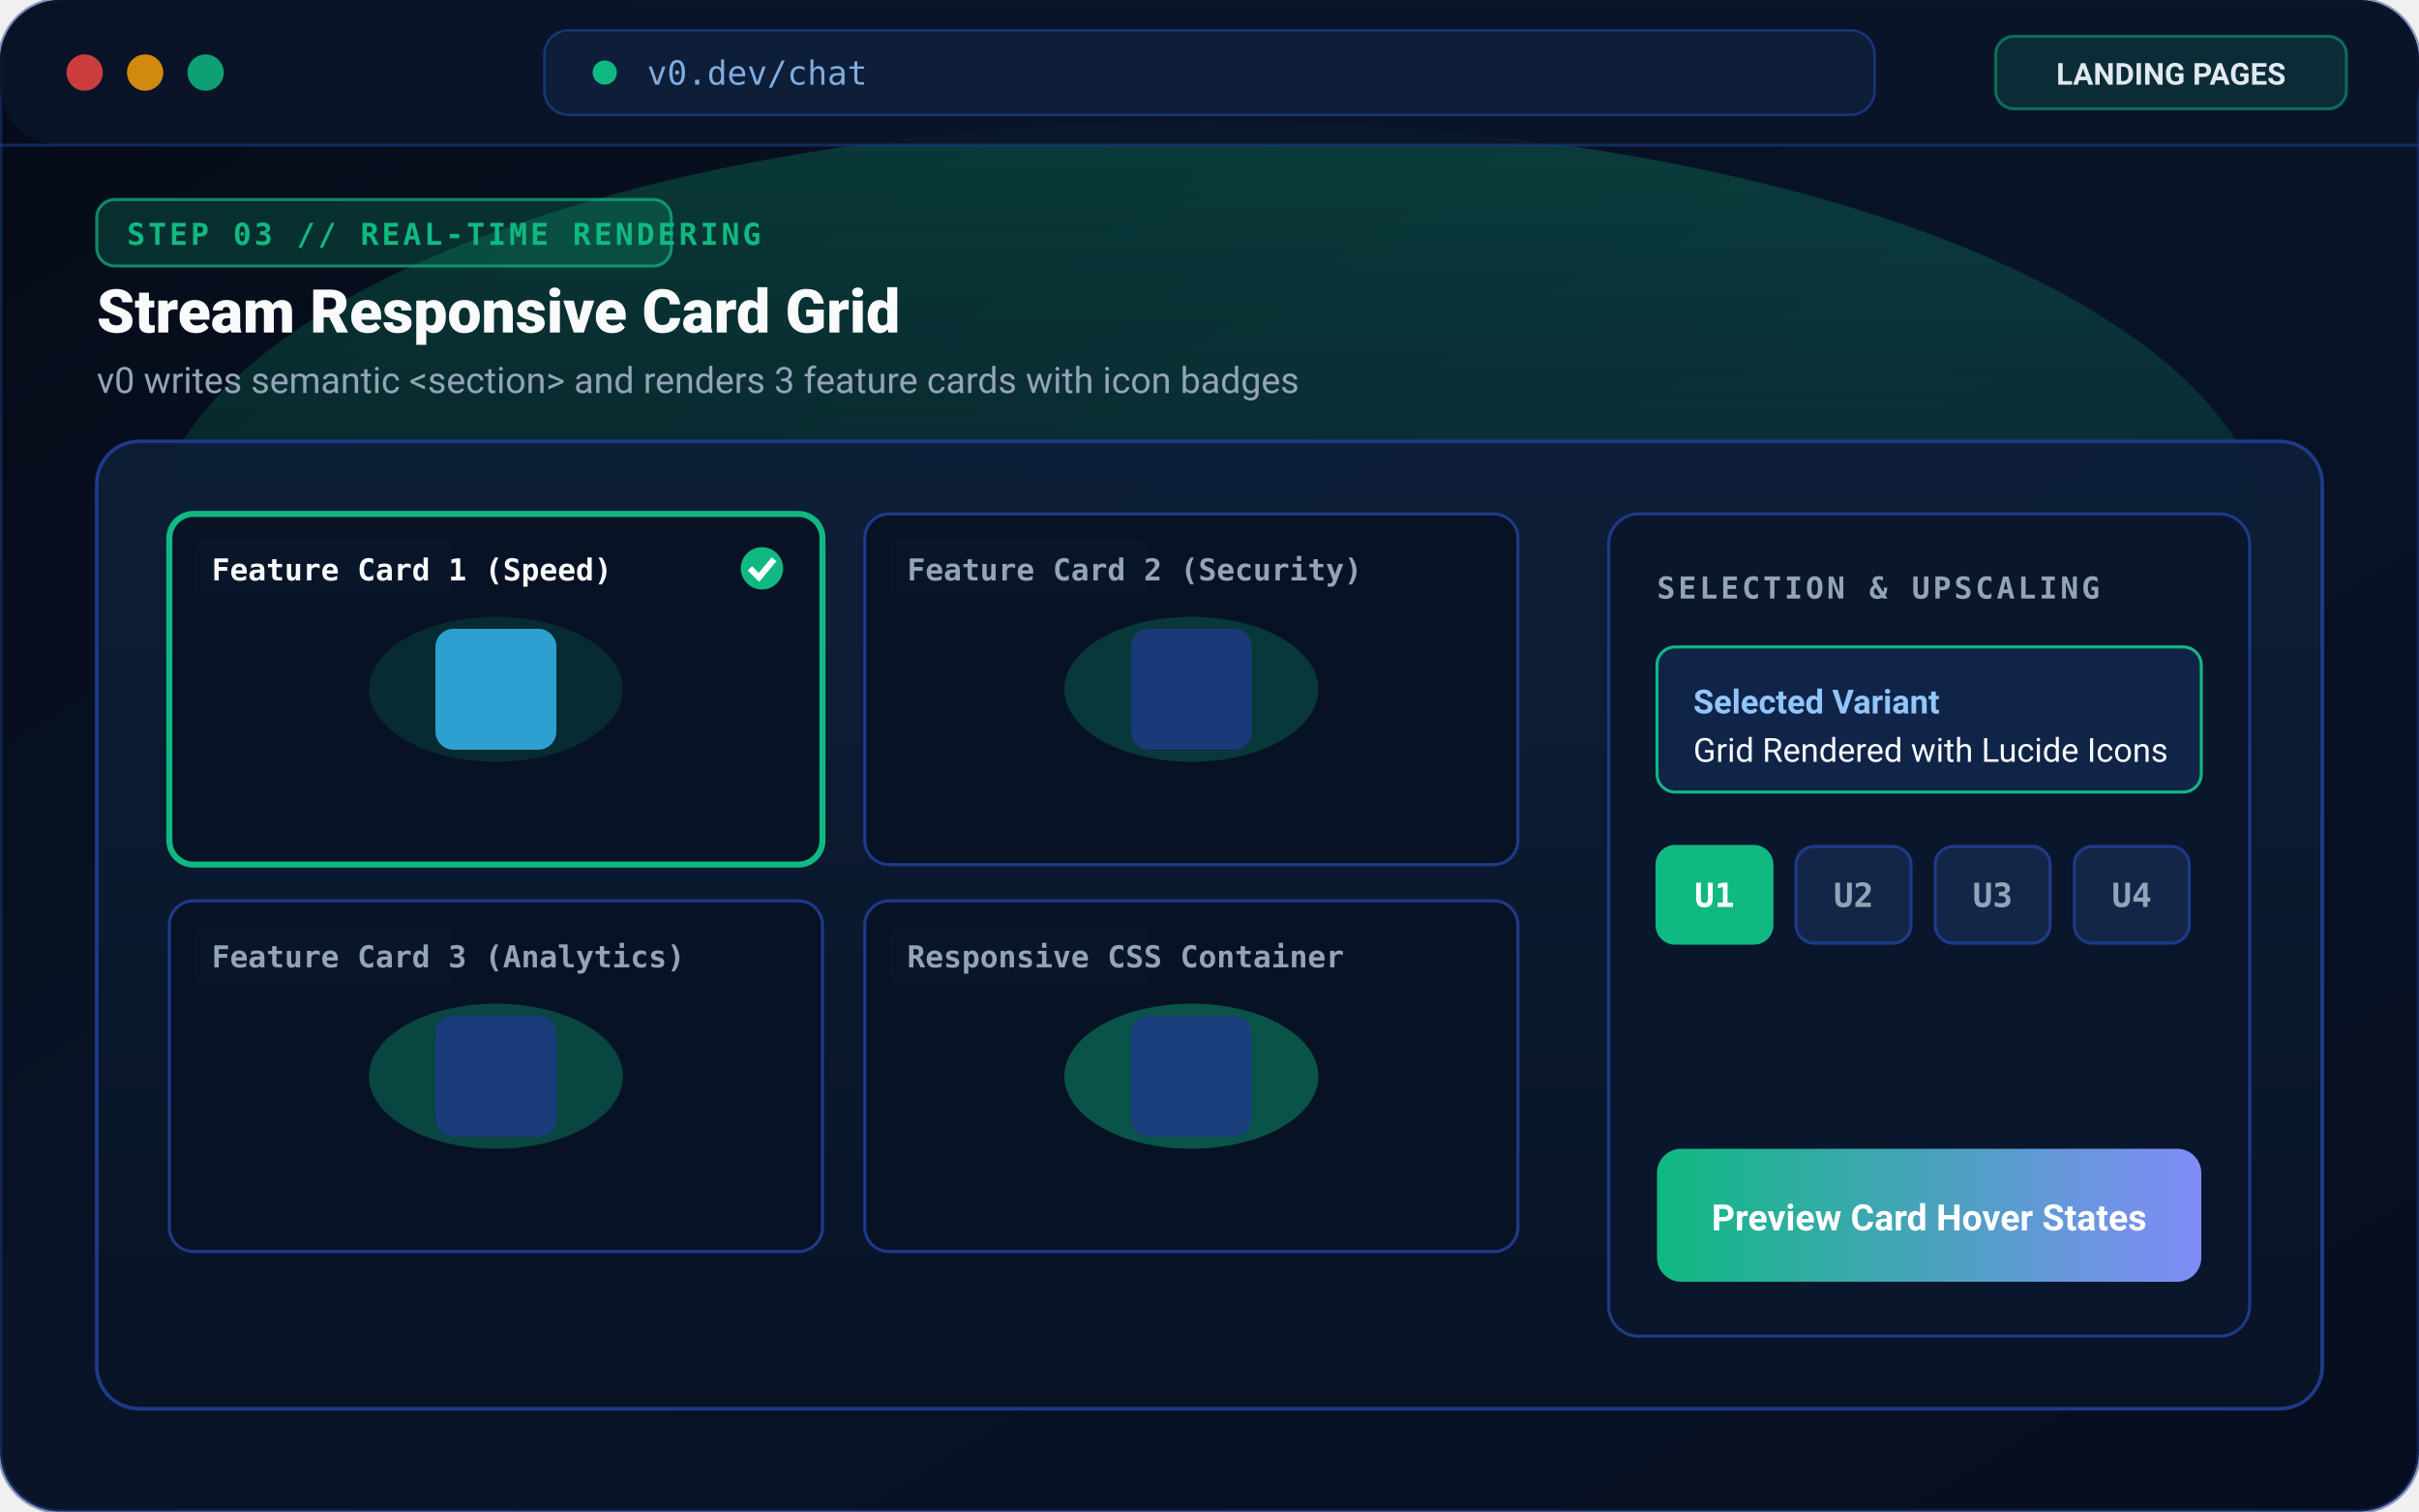
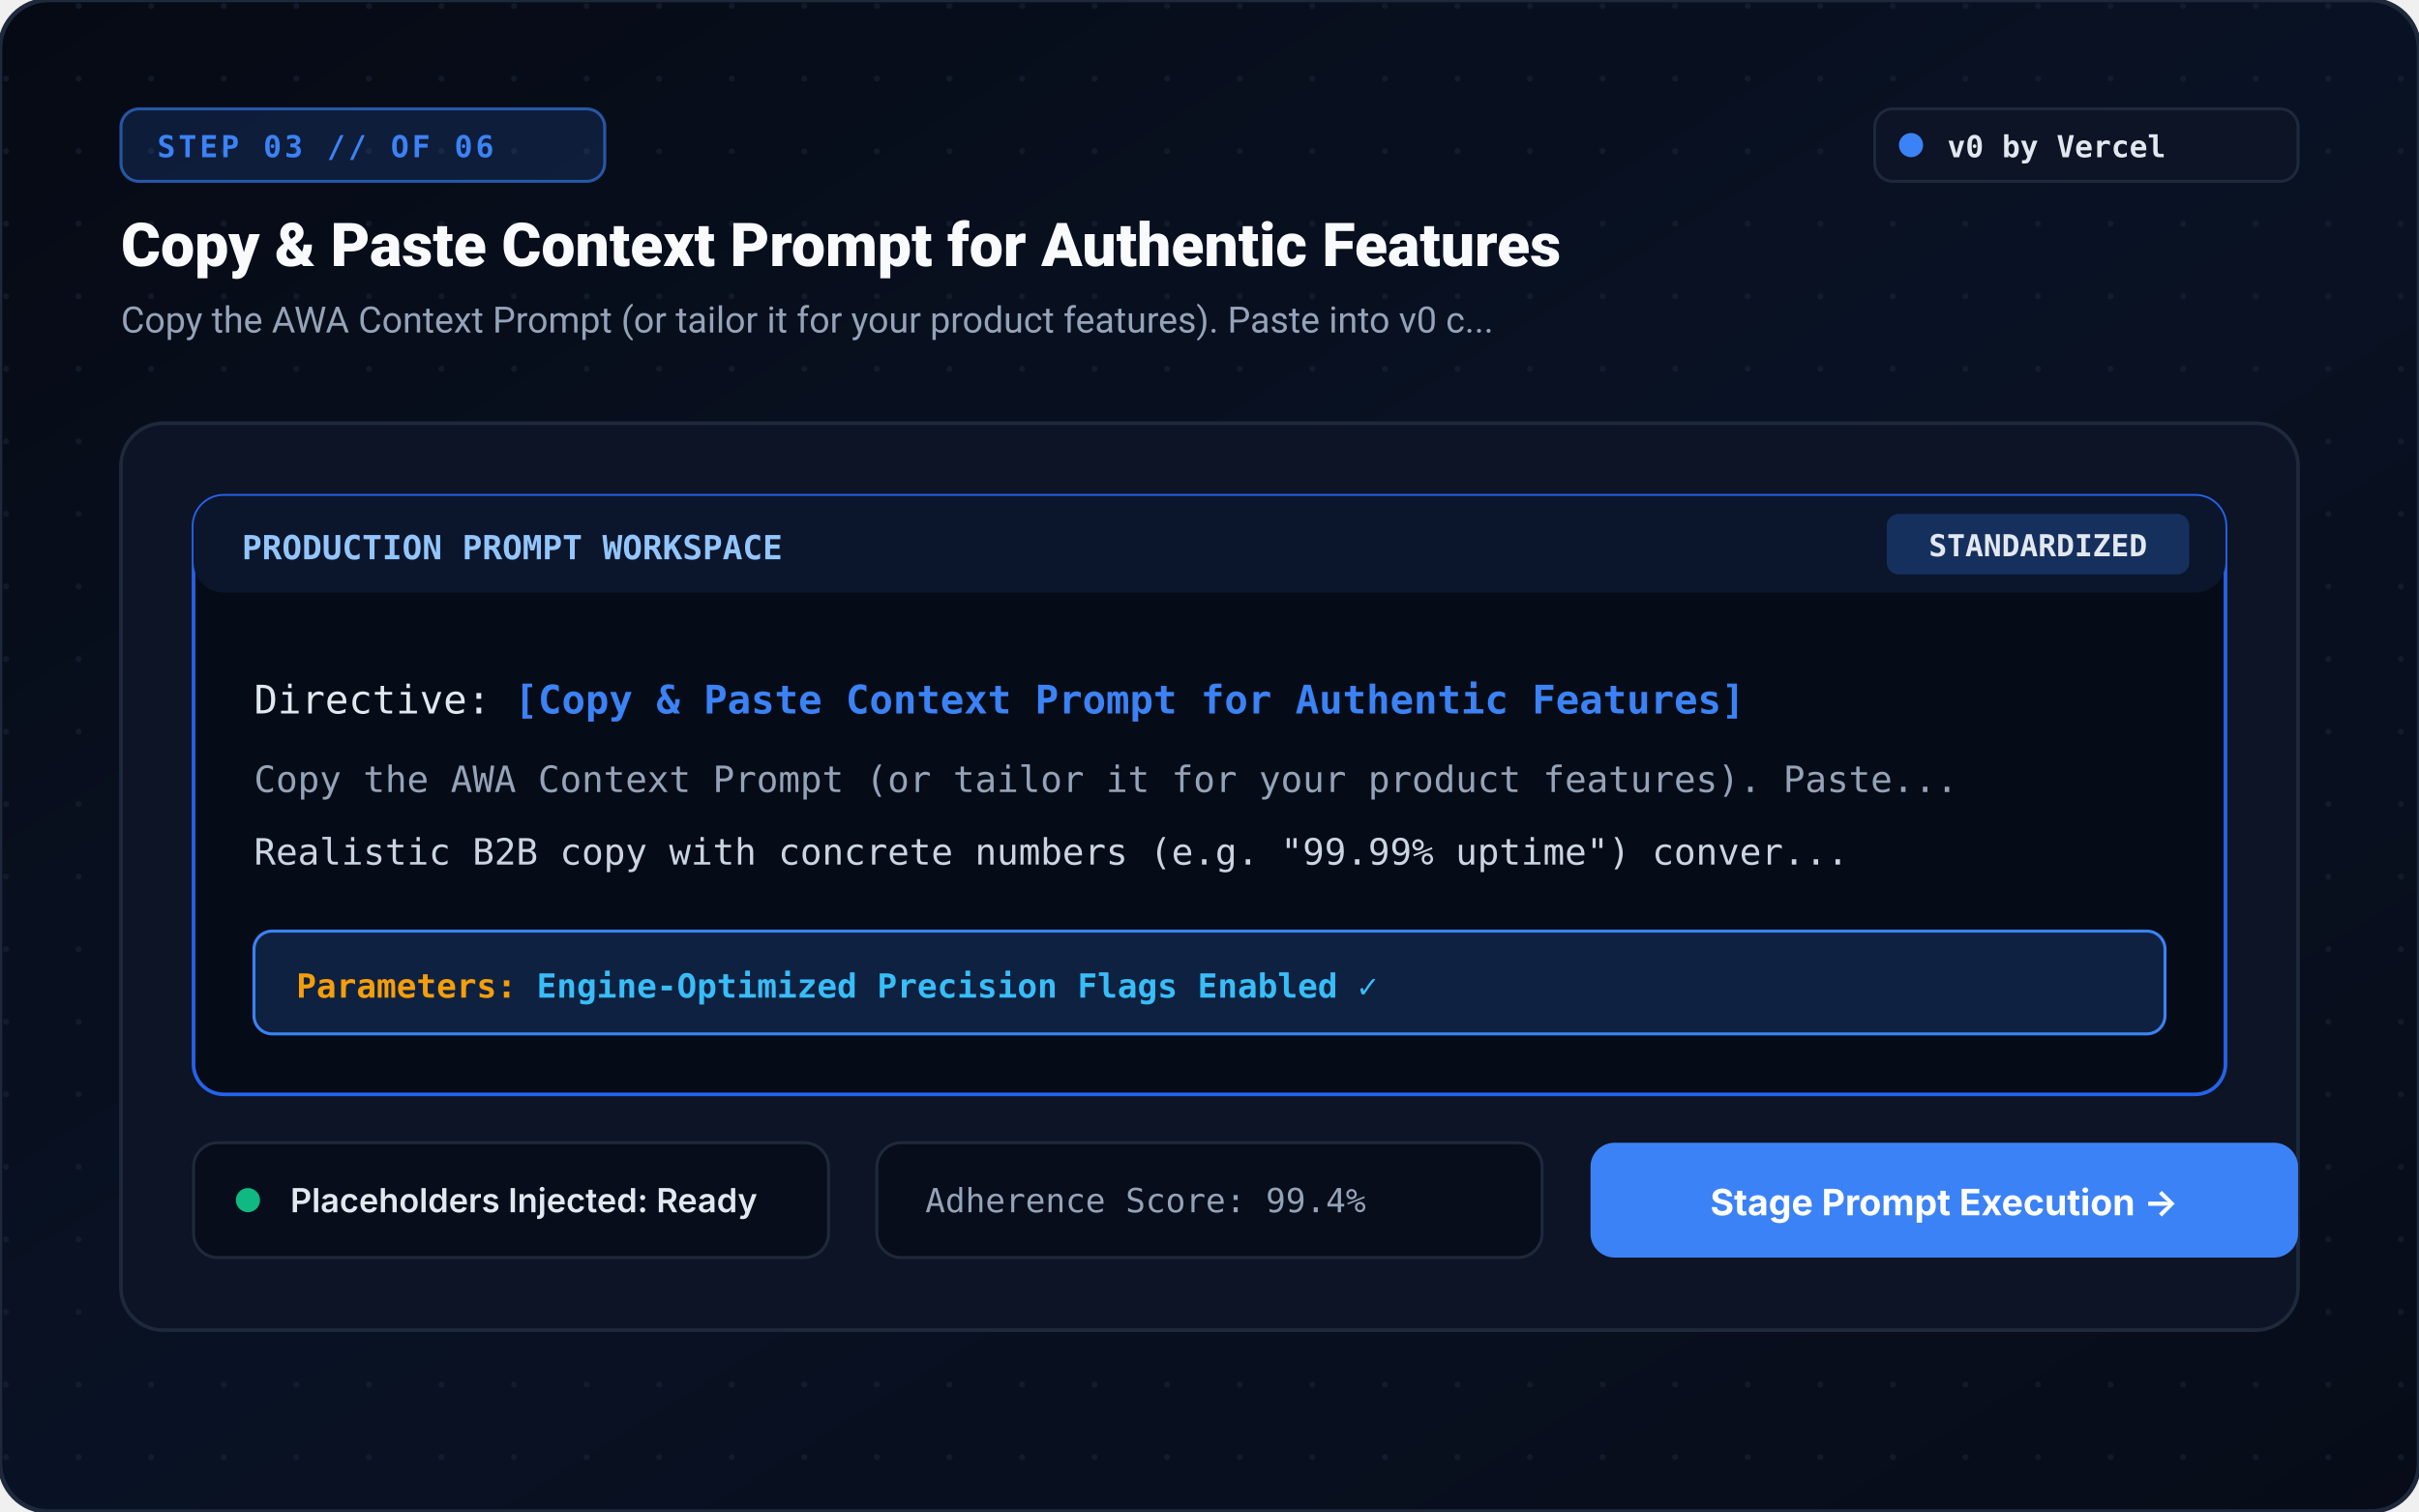
<svg xmlns="http://www.w3.org/2000/svg" viewBox="0 0 800 500" width="100%" height="100%">
  <defs>
    <linearGradient id="bgGrad" x1="0" y1="0" x2="1" y2="1">
-       <stop offset="0%" stop-color="#050B17" />
-       <stop offset="50%" stop-color="#091428" />
-       <stop offset="100%" stop-color="#060D1E" />
+       <stop offset="0%" stop-color="#060A14" />
+       <stop offset="50%" stop-color="#091224" />
+       <stop offset="100%" stop-color="#070C18" />
    </linearGradient>
-     <linearGradient id="panelGrad" x1="0" y1="0" x2="0" y2="1">
-       <stop offset="0%" stop-color="#0E1E38" stop-opacity="0.95" />
-       <stop offset="100%" stop-color="#081426" stop-opacity="0.95" />
-     </linearGradient>
-     <linearGradient id="cardGrad" x1="0" y1="0" x2="1" y2="1">
-       <stop offset="0%" stop-color="#142647" stop-opacity="0.8" />
-       <stop offset="100%" stop-color="#0A162B" stop-opacity="0.9" />
-     </linearGradient>
-     <linearGradient id="accentGrad" x1="0" y1="0" x2="1" y2="0">
-       <stop offset="0%" stop-color="#10B981" />
-       <stop offset="100%" stop-color="#818CF8" />
-     </linearGradient>
-     <linearGradient id="glowGrad" x1="0" y1="0" x2="0" y2="1">
-       <stop offset="0%" stop-color="#10B981" stop-opacity="0.25" />
-       <stop offset="100%" stop-color="#10B981" stop-opacity="0" />
-     </linearGradient>
-     <filter id="softGlow" x="-20%" y="-20%" width="140%" height="140%">
-       <feGaussianBlur stdDeviation="16" result="blur" />
-       <feComposite in="SourceGraphic" in2="blur" operator="over" />
-     </filter>
+     <pattern id="gridDots" x="0" y="0" width="24" height="24" patternUnits="userSpaceOnUse">
+       <circle cx="2" cy="2" r="1" fill="#1E293B" fill-opacity="0.5" />
+     </pattern>
  </defs>
-   <style>
-     .font-sans { font-family: -apple-system, BlinkMacSystemFont, "Segoe UI", Roboto, "Helvetica Neue", Arial, sans-serif; }
-     .font-mono { font-family: "JetBrains Mono", "Fira Code", Menlo, Monaco, Consolas, monospace; }
-   </style>
-   <rect width="800" height="500" rx="20" fill="url(#bgGrad)" />
-   <rect width="800" height="500" rx="20" fill="none" stroke="#1E3A8A" stroke-width="1.5" stroke-opacity="0.5" />
-   <ellipse cx="400" cy="180" rx="350" ry="140" fill="url(#glowGrad)" />
-   <rect x="0" y="0" width="800" height="48" rx="20" fill="#0A152A" fill-opacity="0.9" />
-   <line x1="0" y1="48" x2="800" y2="48" stroke="#1E3A8A" stroke-width="1" stroke-opacity="0.6" />
-   <circle cx="28" cy="24" r="6" fill="#EF4444" fill-opacity="0.85" />
-   <circle cx="48" cy="24" r="6" fill="#F59E0B" fill-opacity="0.85" />
-   <circle cx="68" cy="24" r="6" fill="#10B981" fill-opacity="0.85" />
-   <rect x="180" y="10" width="440" height="28" rx="8" fill="#0E1E38" stroke="#2563EB" stroke-width="0.8" stroke-opacity="0.4" />
-   <circle cx="200" cy="24" r="4" fill="#10B981" />
-   <text x="214" y="28" fill="#93C5FD" font-size="11" class="font-mono font-sans" opacity="0.85">v0.dev/chat</text>
-   <rect x="660" y="12" width="116" height="24" rx="6" fill="#10B981" fill-opacity="0.15" stroke="#10B981" stroke-width="1" stroke-opacity="0.5" />
-   <text x="718" y="28" fill="#E2E8F0" font-size="10" font-weight="700" text-anchor="middle" class="font-sans">LANDING PAGES</text>
-   <g transform="translate(32, 66)">
-     <rect x="0" y="0" width="190" height="22" rx="6" fill="#10B981" fill-opacity="0.2" stroke="#10B981" stroke-width="1" stroke-opacity="0.7" />
-     <text x="10" y="15" fill="#10B981" font-size="10" font-weight="800" letter-spacing="1" class="font-mono">STEP 03 // REAL-TIME RENDERING</text>
-     <text x="0" y="44" fill="#F8FAFC" font-size="20" font-weight="800" class="font-sans">Stream Responsive Card Grid</text>
-     <text x="0" y="64" fill="#94A3B8" font-size="12" class="font-sans">v0 writes semantic &lt;section&gt; and renders 3 feature cards with icon badges</text>
+   <rect width="800" height="500" rx="16" fill="url(#bgGrad)" />
+   <rect width="800" height="500" rx="16" fill="url(#gridDots)" />
+   <rect width="800" height="500" rx="16" fill="none" stroke="#1E293B" stroke-width="1.5" />
+   <g transform="translate(40, 36)">
+     <rect x="0" y="0" width="160" height="24" rx="6" fill="#3B82F6" fill-opacity="0.15" stroke="#3B82F6" stroke-width="1" stroke-opacity="0.6" />
+     <text x="12" y="16" fill="#3B82F6" font-size="10" font-weight="800" letter-spacing="1" font-family="monospace">STEP 03 // OF 06</text>
+     <rect x="580" y="0" width="140" height="24" rx="6" fill="#0C1425" stroke="#1E293B" stroke-width="1" />
+     <circle cx="592" cy="12" r="4" fill="#3B82F6" />
+     <text x="604" y="16" fill="#E2E8F0" font-size="10" font-weight="600" font-family="monospace">v0 by Vercel</text>
+     <text x="0" y="52" fill="#F8FAFC" font-size="20" font-weight="800" font-family="-apple-system, BlinkMacSystemFont, 'Segoe UI', Roboto, sans-serif">Copy &amp; Paste Context Prompt for Authentic Features</text>
+     <text x="0" y="74" fill="#94A3B8" font-size="12" font-family="-apple-system, BlinkMacSystemFont, 'Segoe UI', Roboto, sans-serif">Copy the AWA Context Prompt (or tailor it for your product features). Paste into v0 c...</text>
  </g>
-   <g transform="translate(32, 146)">
-     <rect x="0" y="0" width="736" height="320" rx="14" fill="url(#panelGrad)" stroke="#1E3A8A" stroke-width="1.2" />
-     <g transform="translate(24, 24)">
-       <g transform="translate(0, 0)">
-         <rect x="0" y="0" width="216" height="116" rx="8" fill="#071224" stroke="#10B981" stroke-width="2" />
-         <ellipse cx="108" cy="58" rx="42" ry="24" fill="#10B981" fill-opacity="0.15" />
-         <rect x="88" y="38" width="40" height="40" rx="6" fill="#38BDF8" fill-opacity="0.8" />
-         <rect x="8" y="8" width="86" height="20" rx="4" fill="#0A162B" fill-opacity="0.8" />
-         <text x="14" y="22" fill="#F8FAFC" font-size="10" font-weight="700" class="font-mono">Feature Card 1 (Speed)</text>
-         <circle cx="196" cy="18" r="7" fill="#10B981" />
-         <path d="M192 18 L195 21 L200 15" stroke="#FFFFFF" stroke-width="2" fill="none" />
-       </g>
-       <g transform="translate(230, 0)">
-         <rect x="0" y="0" width="216" height="116" rx="8" fill="#071224" stroke="#1E3A8A" stroke-width="1" />
-         <ellipse cx="108" cy="58" rx="42" ry="24" fill="#10B981" fill-opacity="0.23" />
-         <rect x="88" y="38" width="40" height="40" rx="6" fill="#1E3A8A" fill-opacity="0.8" />
-         <rect x="8" y="8" width="86" height="20" rx="4" fill="#0A162B" fill-opacity="0.8" />
-         <text x="14" y="22" fill="#94A3B8" font-size="10" font-weight="700" class="font-mono">Feature Card 2 (Security)</text>
-       </g>
-       <g transform="translate(0, 128)">
-         <rect x="0" y="0" width="216" height="116" rx="8" fill="#071224" stroke="#1E3A8A" stroke-width="1" />
-         <ellipse cx="108" cy="58" rx="42" ry="24" fill="#10B981" fill-opacity="0.31" />
-         <rect x="88" y="38" width="40" height="40" rx="6" fill="#1E3A8A" fill-opacity="0.8" />
-         <rect x="8" y="8" width="86" height="20" rx="4" fill="#0A162B" fill-opacity="0.8" />
-         <text x="14" y="22" fill="#94A3B8" font-size="10" font-weight="700" class="font-mono">Feature Card 3 (Analytics)</text>
-       </g>
-       <g transform="translate(230, 128)">
-         <rect x="0" y="0" width="216" height="116" rx="8" fill="#071224" stroke="#1E3A8A" stroke-width="1" />
-         <ellipse cx="108" cy="58" rx="42" ry="24" fill="#10B981" fill-opacity="0.39" />
-         <rect x="88" y="38" width="40" height="40" rx="6" fill="#1E3A8A" fill-opacity="0.8" />
-         <rect x="8" y="8" width="86" height="20" rx="4" fill="#0A162B" fill-opacity="0.8" />
-         <text x="14" y="22" fill="#94A3B8" font-size="10" font-weight="700" class="font-mono">Responsive CSS Container</text>
-       </g>
+   <g transform="translate(40, 140)">
+     <rect width="720" height="300" rx="14" fill="#0C1425" stroke="#1E293B" stroke-width="1.2" />
+     <rect x="24" y="24" width="672" height="198" rx="10" fill="#060C17" stroke="#2563EB" stroke-width="1.2" />
+     <rect x="24" y="24" width="672" height="32" rx="10" fill="#0B162C" />
+     <text x="40" y="45" fill="#93C5FD" font-size="11" font-weight="700" font-family="monospace">PRODUCTION PROMPT WORKSPACE</text>
+     <rect x="584" y="30" width="100" height="20" rx="4" fill="#3B82F6" fill-opacity="0.25" />
+     <text x="634" y="44" fill="#E2E8F0" font-size="10" font-weight="700" text-anchor="middle" font-family="monospace">STANDARDIZED</text>
+     <g transform="translate(44, 76)">
+       <text x="0" y="20" fill="#E2E8F0" font-size="13" font-family="monospace">Directive: <tspan fill="#3B82F6" font-weight="700">[Copy &amp; Paste Context Prompt for Authentic Features]</tspan>
+       </text>
+       <text x="0" y="46" fill="#94A3B8" font-size="12" font-family="monospace">Copy the AWA Context Prompt (or tailor it for your product features). Paste...</text>
+       <text x="0" y="70" fill="#CBD5E1" font-size="12" font-family="monospace">Realistic B2B copy with concrete numbers (e.g. "99.99% uptime") conver...</text>
+       <rect x="0" y="92" width="632" height="34" rx="6" fill="#0E2140" stroke="#3B82F6" stroke-width="1" />
+       <text x="14" y="114" fill="#F59E0B" font-size="11" font-weight="700" font-family="monospace">Parameters: <tspan fill="#38BDF8">Engine-Optimized Precision Flags Enabled ✓</tspan>
+       </text>
    </g>
-     <g transform="translate(500, 24)">
-       <rect x="0" y="0" width="212" height="272" rx="10" fill="#0A162B" stroke="#1E3A8A" stroke-width="1" />
-       <text x="16" y="28" fill="#94A3B8" font-size="10" font-weight="700" letter-spacing="1" class="font-mono">SELECTION &amp; UPSCALING</text>
-       <rect x="16" y="44" width="180" height="48" rx="6" fill="#0F2447" stroke="#10B981" stroke-width="1" />
-       <text x="28" y="66" fill="#93C5FD" font-size="11" font-weight="700" class="font-sans">Selected Variant</text>
-       <text x="28" y="82" fill="#F8FAFC" font-size="11" class="font-sans">Grid Rendered with Lucide Icons</text>
-       <g transform="translate(16, 110)">
-         <rect x="0" y="0" width="38" height="32" rx="6" fill="#10B981" stroke="#10B981" stroke-width="1" />
-         <text x="19" y="20" fill="#FFFFFF" font-size="11" font-weight="800" text-anchor="middle" class="font-mono">U1</text>
-         <rect x="46" y="0" width="38" height="32" rx="6" fill="#142647" stroke="#1E3A8A" stroke-width="1" />
-         <text x="65" y="20" fill="#94A3B8" font-size="11" font-weight="800" text-anchor="middle" class="font-mono">U2</text>
-         <rect x="92" y="0" width="38" height="32" rx="6" fill="#142647" stroke="#1E3A8A" stroke-width="1" />
-         <text x="111" y="20" fill="#94A3B8" font-size="11" font-weight="800" text-anchor="middle" class="font-mono">U3</text>
-         <rect x="138" y="0" width="38" height="32" rx="6" fill="#142647" stroke="#1E3A8A" stroke-width="1" />
-         <text x="157" y="20" fill="#94A3B8" font-size="11" font-weight="800" text-anchor="middle" class="font-mono">U4</text>
-       </g>
-       <rect x="16" y="210" width="180" height="44" rx="8" fill="url(#accentGrad)" />
-       <text x="106" y="237" fill="#FFFFFF" font-size="12" font-weight="700" text-anchor="middle" class="font-sans">Preview Card Hover States</text>
+     <g transform="translate(24, 238)">
+       <rect width="210" height="38" rx="8" fill="#070D1A" stroke="#1E293B" stroke-width="1" />
+       <circle cx="18" cy="19" r="4" fill="#10B981" />
+       <text x="32" y="23" fill="#E2E8F0" font-size="11" font-weight="600" font-family="-apple-system, BlinkMacSystemFont, sans-serif">Placeholders Injected: Ready</text>
+       <rect x="226" width="220" height="38" rx="8" fill="#070D1A" stroke="#1E293B" stroke-width="1" />
+       <text x="242" y="23" fill="#94A3B8" font-size="11" font-family="monospace">Adherence Score: 99.4%</text>
+       <rect x="462" width="234" height="38" rx="8" fill="#3B82F6" />
+       <text x="579" y="24" fill="#FFFFFF" font-size="12" font-weight="700" text-anchor="middle" font-family="-apple-system, BlinkMacSystemFont, sans-serif">Stage Prompt Execution →</text>
    </g>
  </g>
</svg>
